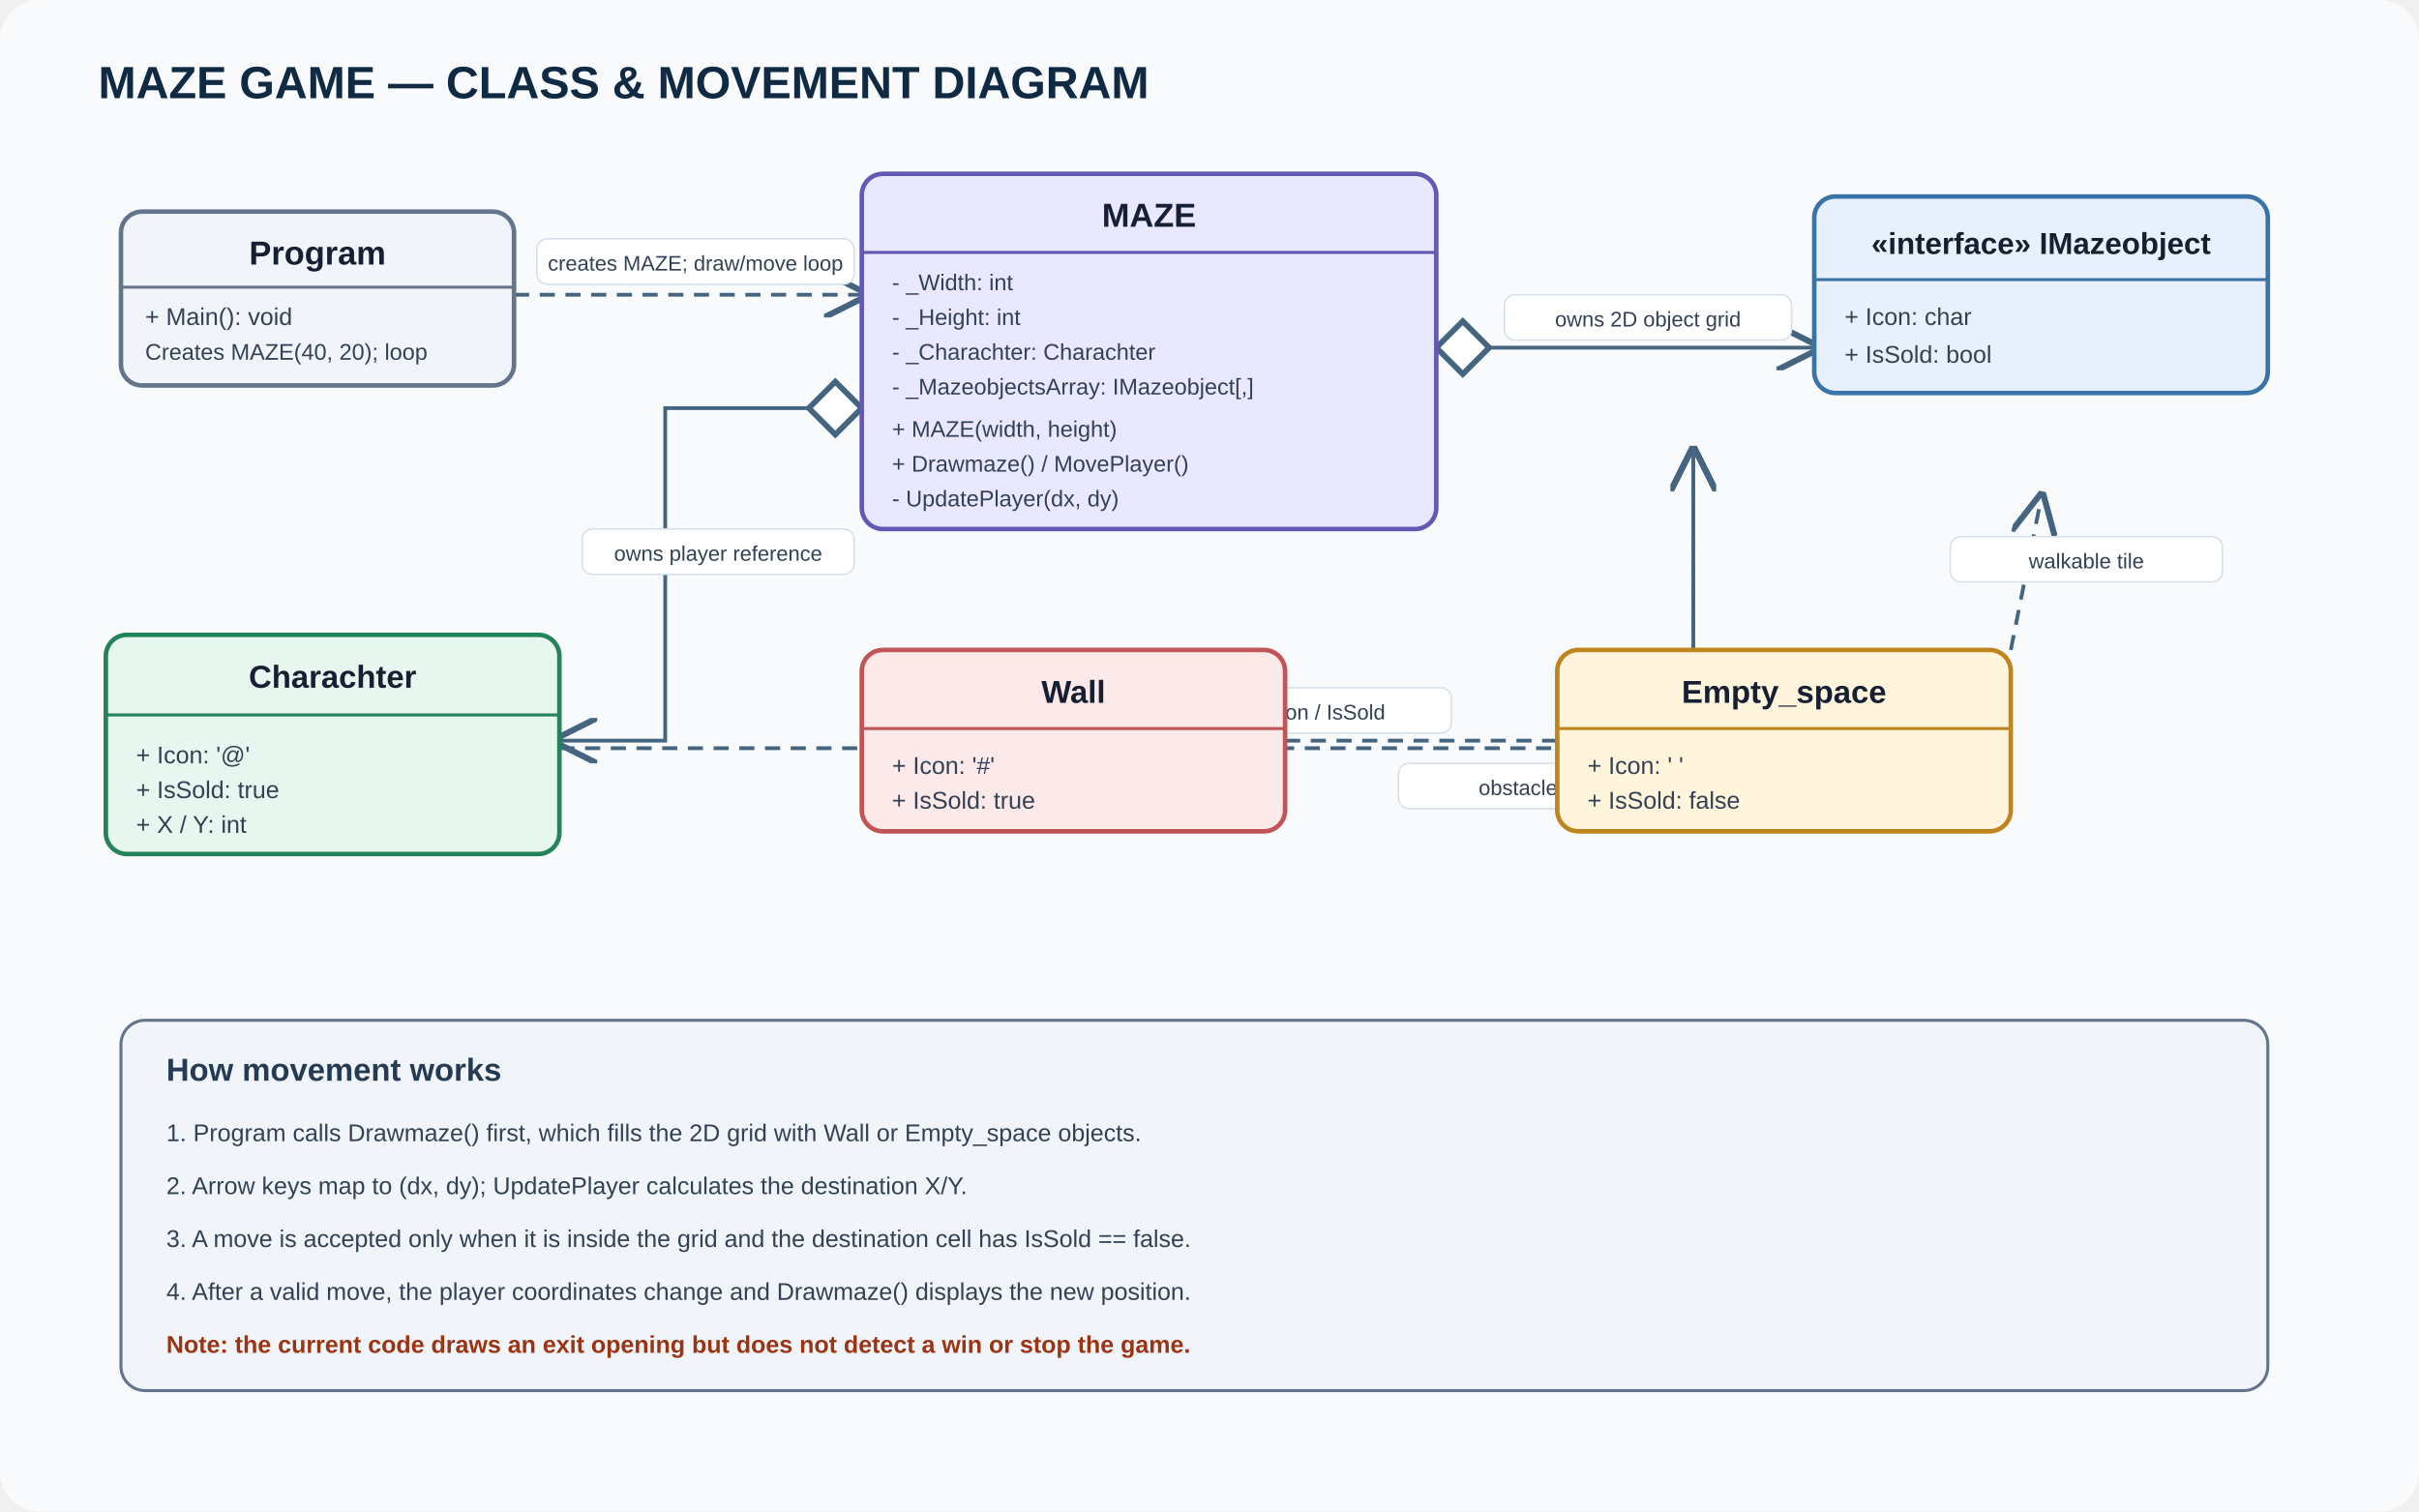
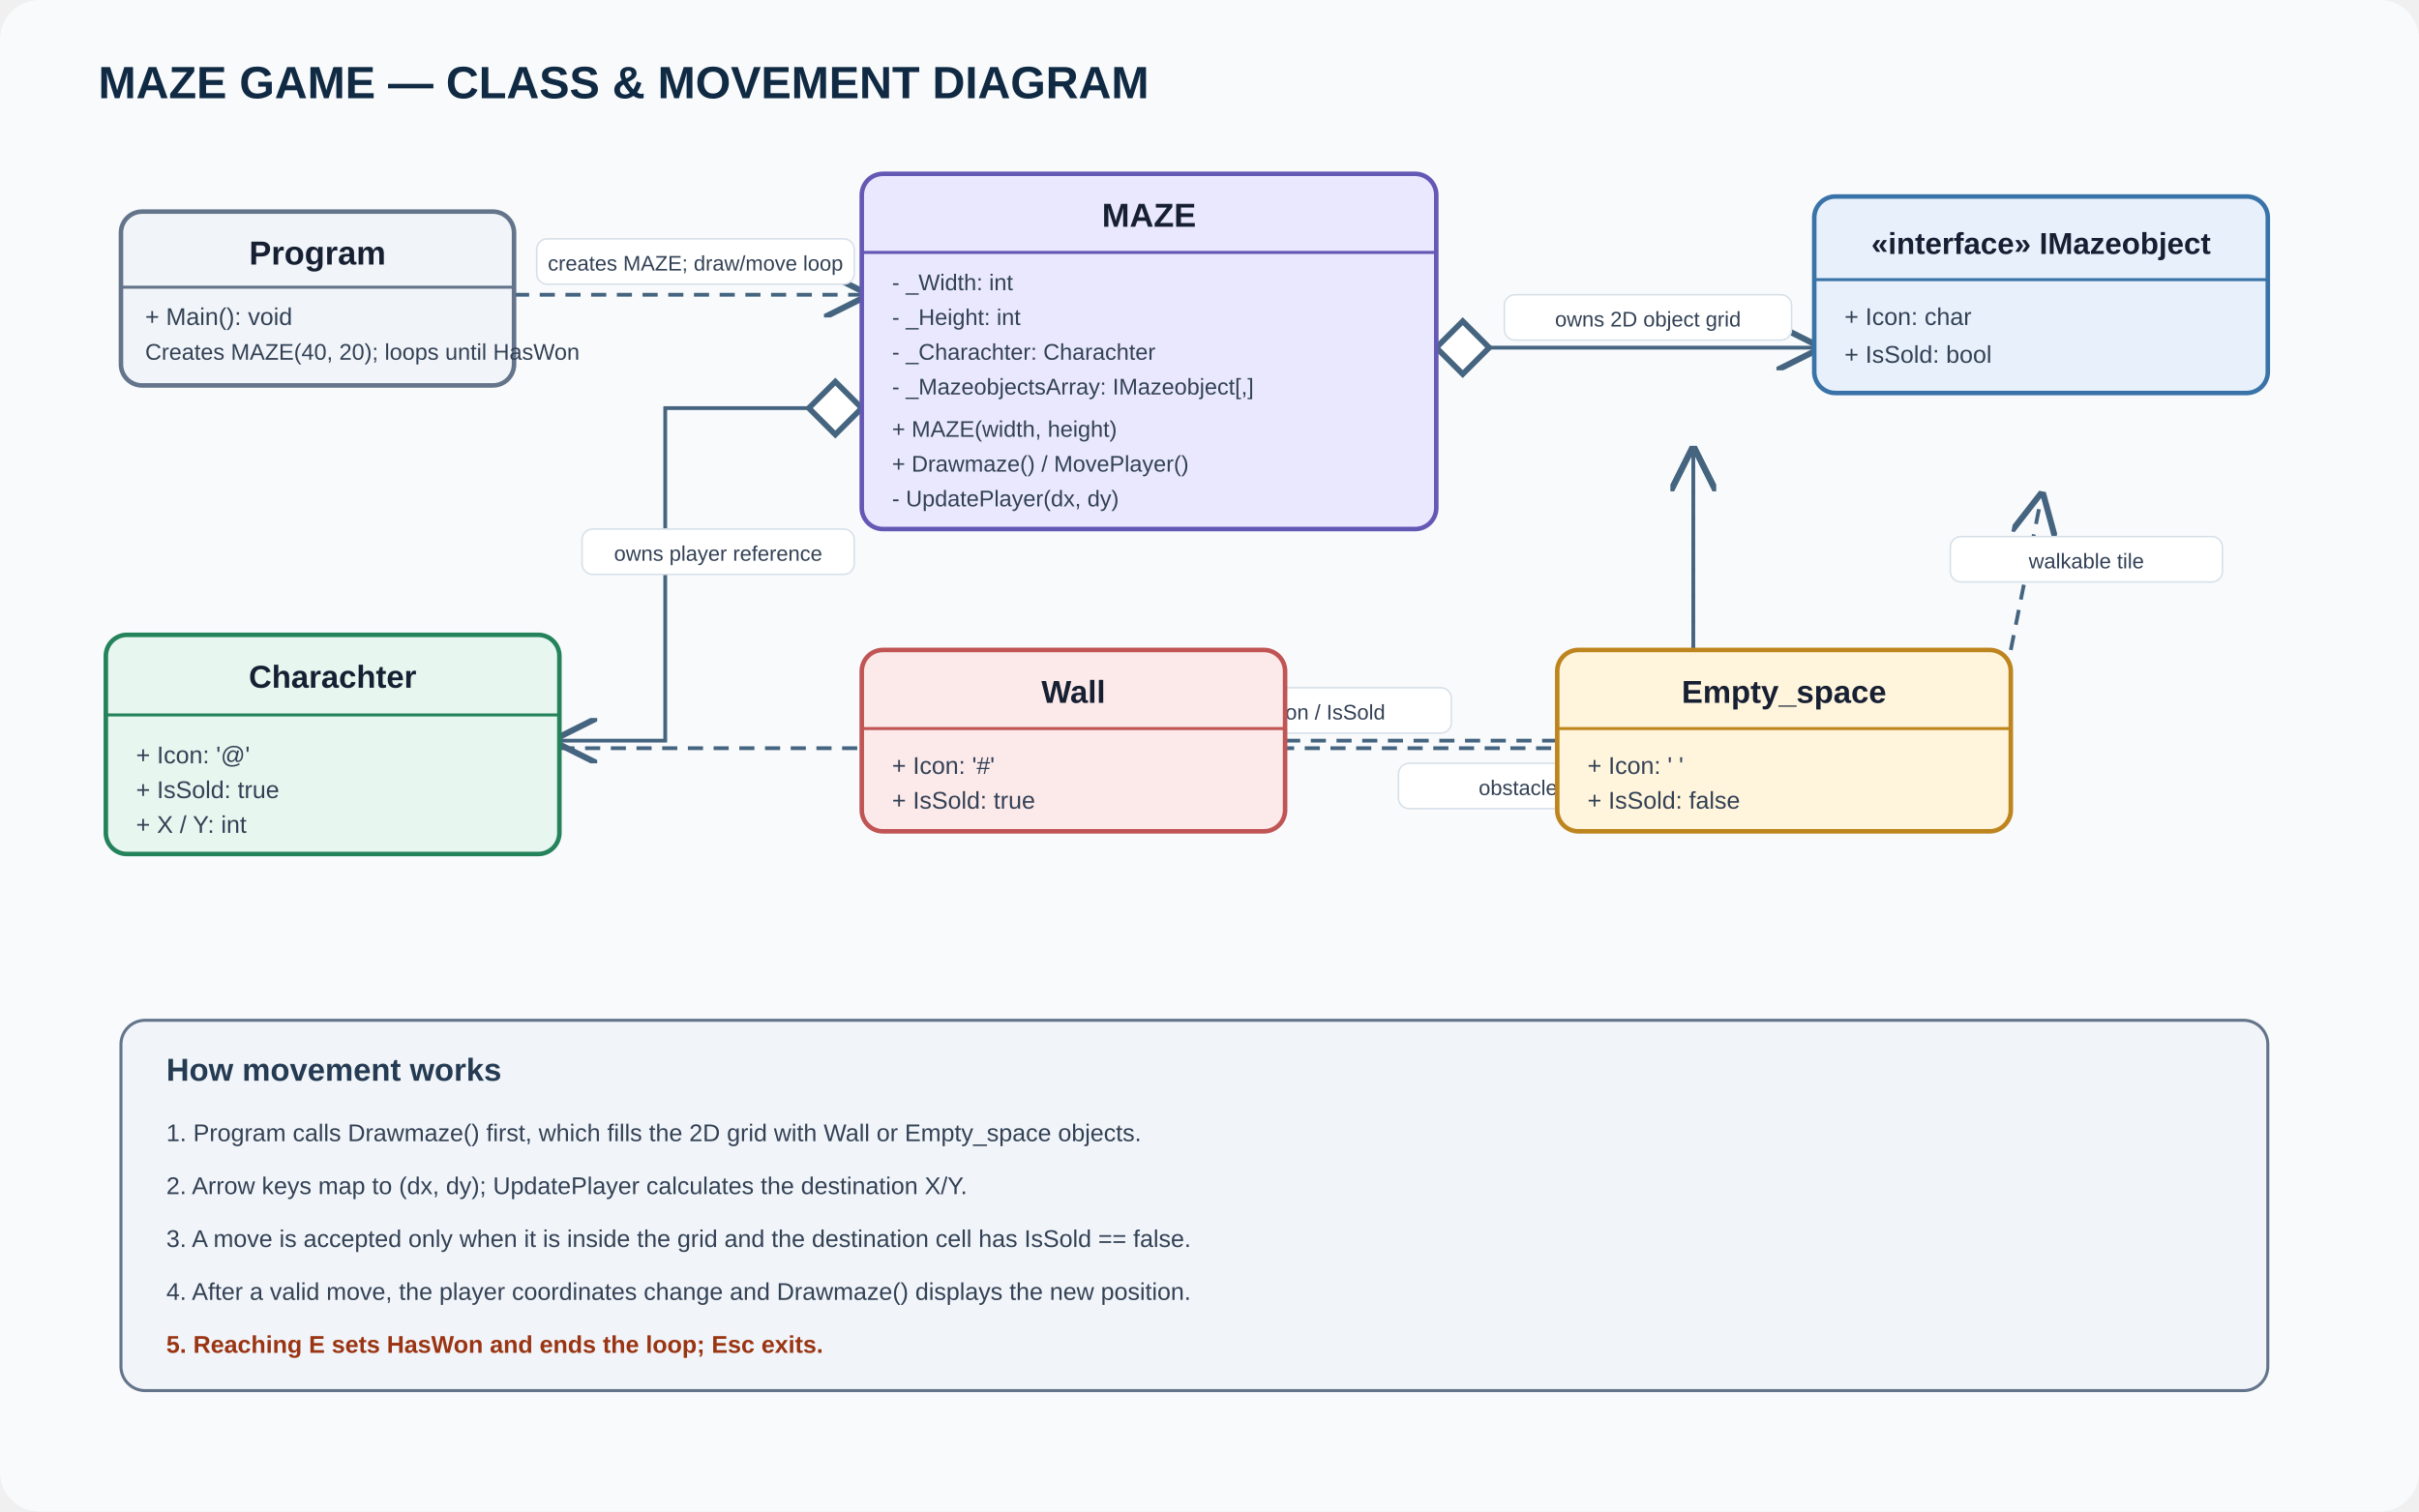
<svg xmlns="http://www.w3.org/2000/svg" width="1600" height="1000" viewBox="0 0 1600 1000">
  <defs>
    <marker id="arrow" markerWidth="12" markerHeight="12" refX="10" refY="6" orient="auto">
      <path d="M0 0 L12 6 L0 12" fill="none" stroke="#45647f" stroke-width="1.6" />
    </marker>
    <marker id="diamond" markerWidth="16" markerHeight="16" refX="1" refY="8" orient="auto">
      <path d="M1 8 L8 1 L15 8 L8 15 Z" fill="white" stroke="#45647f" stroke-width="1.5" />
    </marker>
  </defs>
  <rect width="1600" height="1000" rx="26" fill="#f8fafc" />
  <text x="65" y="65" font-family="Arial" font-size="30" font-weight="700" fill="#102a43">MAZE GAME — CLASS &amp; MOVEMENT DIAGRAM</text>
  <g fill="none" stroke="#45647f" stroke-width="2.5" marker-end="url(#arrow)">
    <path d="M340 195 H570" stroke-dasharray="10 7" />
    <path d="M570 270 H440 V490 H370" marker-start="url(#diamond)" />
    <path d="M950 230 H1200" marker-start="url(#diamond)" />
    <path d="M370 495 H1120 V300" stroke-dasharray="10 7" />
    <path d="M850 490 H1120 V300" stroke-dasharray="10 7" />
    <path d="M1330 430 L1350 330" stroke-dasharray="10 7" />
  </g>
  <g font-family="Arial" font-size="14" fill="#334155" text-anchor="middle">
    <rect x="355" y="158" width="210" height="30" rx="7" fill="#fff" stroke="#d6e0e8" />
    <text x="460" y="179">creates MAZE; draw/move loop</text>
    <rect x="385" y="350" width="180" height="30" rx="7" fill="#fff" stroke="#d6e0e8" />
    <text x="475" y="371">owns player reference</text>
    <rect x="995" y="195" width="190" height="30" rx="7" fill="#fff" stroke="#d6e0e8" />
    <text x="1090" y="216">owns 2D object grid</text>
    <rect x="720" y="455" width="240" height="30" rx="7" fill="#fff" stroke="#d6e0e8" />
    <text x="840" y="476">implements Icon / IsSold</text>
    <rect x="925" y="505" width="180" height="30" rx="7" fill="#fff" stroke="#d6e0e8" />
    <text x="1015" y="526">obstacle tile</text>
    <rect x="1290" y="355" width="180" height="30" rx="7" fill="#fff" stroke="#d6e0e8" />
    <text x="1380" y="376">walkable tile</text>
  </g>
  <g font-family="Arial">
    <g>
      <rect x="80" y="140" width="260" height="115" rx="14" fill="#f1f5f9" stroke="#64748b" stroke-width="3" />
      <text x="210" y="175" text-anchor="middle" font-size="22" font-weight="bold" fill="#172033">Program</text>
      <path d="M81 190 H339" stroke="#64748b" stroke-width="2" />
      <text x="96" y="215" font-size="16" fill="#334155">+ Main(): void</text>
-       <text x="96" y="238" font-size="15" fill="#334155">Creates MAZE(40, 20); loop</text>
+       <text x="96" y="238" font-size="15" fill="#334155">Creates MAZE(40, 20); loops until HasWon</text>
    </g>
    <g>
      <rect x="570" y="115" width="380" height="235" rx="14" fill="#e9e8ff" stroke="#6458b5" stroke-width="3" />
      <text x="760" y="150" text-anchor="middle" font-size="22" font-weight="bold" fill="#172033">MAZE</text>
      <path d="M571 167 H949" stroke="#6458b5" stroke-width="2" />
      <text x="590" y="192" font-size="15" fill="#334155">- _Width: int</text>
      <text x="590" y="215" font-size="15" fill="#334155">- _Height: int</text>
      <text x="590" y="238" font-size="15" fill="#334155">- _Charachter: Charachter</text>
      <text x="590" y="261" font-size="15" fill="#334155">- _MazeobjectsArray: IMazeobject[,]</text>
      <text x="590" y="289" font-size="15" fill="#334155">+ MAZE(width, height)</text>
      <text x="590" y="312" font-size="15" fill="#334155">+ Drawmaze() / MovePlayer()</text>
      <text x="590" y="335" font-size="15" fill="#334155">- UpdatePlayer(dx, dy)</text>
    </g>
    <g>
      <rect x="1200" y="130" width="300" height="130" rx="14" fill="#e8f1fb" stroke="#3973a8" stroke-width="3" />
      <text x="1350" y="168" text-anchor="middle" font-size="20" font-weight="bold" fill="#172033">«interface» IMazeobject</text>
      <path d="M1201 185 H1499" stroke="#3973a8" stroke-width="2" />
      <text x="1220" y="215" font-size="16" fill="#334155">+ Icon: char</text>
      <text x="1220" y="240" font-size="16" fill="#334155">+ IsSold: bool</text>
    </g>
    <g>
      <rect x="70" y="420" width="300" height="145" rx="14" fill="#e7f6ef" stroke="#24835b" stroke-width="3" />
      <text x="220" y="455" text-anchor="middle" font-size="21" font-weight="bold" fill="#172033">Charachter</text>
      <path d="M71 473 H369" stroke="#24835b" stroke-width="2" />
      <text x="90" y="505" font-size="16" fill="#334155">+ Icon: '@'</text>
      <text x="90" y="528" font-size="16" fill="#334155">+ IsSold: true</text>
      <text x="90" y="551" font-size="16" fill="#334155">+ X / Y: int</text>
    </g>
    <g>
      <rect x="570" y="430" width="280" height="120" rx="14" fill="#fce9e9" stroke="#c15454" stroke-width="3" />
      <text x="710" y="465" text-anchor="middle" font-size="21" font-weight="bold" fill="#172033">Wall</text>
      <path d="M571 482 H849" stroke="#c15454" stroke-width="2" />
      <text x="590" y="512" font-size="16" fill="#334155">+ Icon: '#'</text>
      <text x="590" y="535" font-size="16" fill="#334155">+ IsSold: true</text>
    </g>
    <g>
      <rect x="1030" y="430" width="300" height="120" rx="14" fill="#fff4dc" stroke="#be851e" stroke-width="3" />
      <text x="1180" y="465" text-anchor="middle" font-size="21" font-weight="bold" fill="#172033">Empty_space</text>
      <path d="M1031 482 H1329" stroke="#be851e" stroke-width="2" />
      <text x="1050" y="512" font-size="16" fill="#334155">+ Icon: ' '</text>
      <text x="1050" y="535" font-size="16" fill="#334155">+ IsSold: false</text>
    </g>
  </g>
  <rect x="80" y="675" width="1420" height="245" rx="16" fill="#f1f5f9" stroke="#64748b" stroke-width="2" />
  <text x="110" y="715" font-family="Arial" font-size="21" font-weight="bold" fill="#243b53">How movement works</text>
  <g font-family="Arial" font-size="16" fill="#334155">
    <text x="110" y="755">1. Program calls Drawmaze() first, which fills the 2D grid with Wall or Empty_space objects.</text>
    <text x="110" y="790">2. Arrow keys map to (dx, dy); UpdatePlayer calculates the destination X/Y.</text>
    <text x="110" y="825">3. A move is accepted only when it is inside the grid and the destination cell has IsSold == false.</text>
    <text x="110" y="860">4. After a valid move, the player coordinates change and Drawmaze() displays the new position.</text>
-     <text x="110" y="895" font-weight="bold" fill="#9a3412">Note: the current code draws an exit opening but does not detect a win or stop the game.</text>
+     <text x="110" y="895" font-weight="bold" fill="#9a3412">5. Reaching E sets HasWon and ends the loop; Esc exits.</text>
  </g>
</svg>
